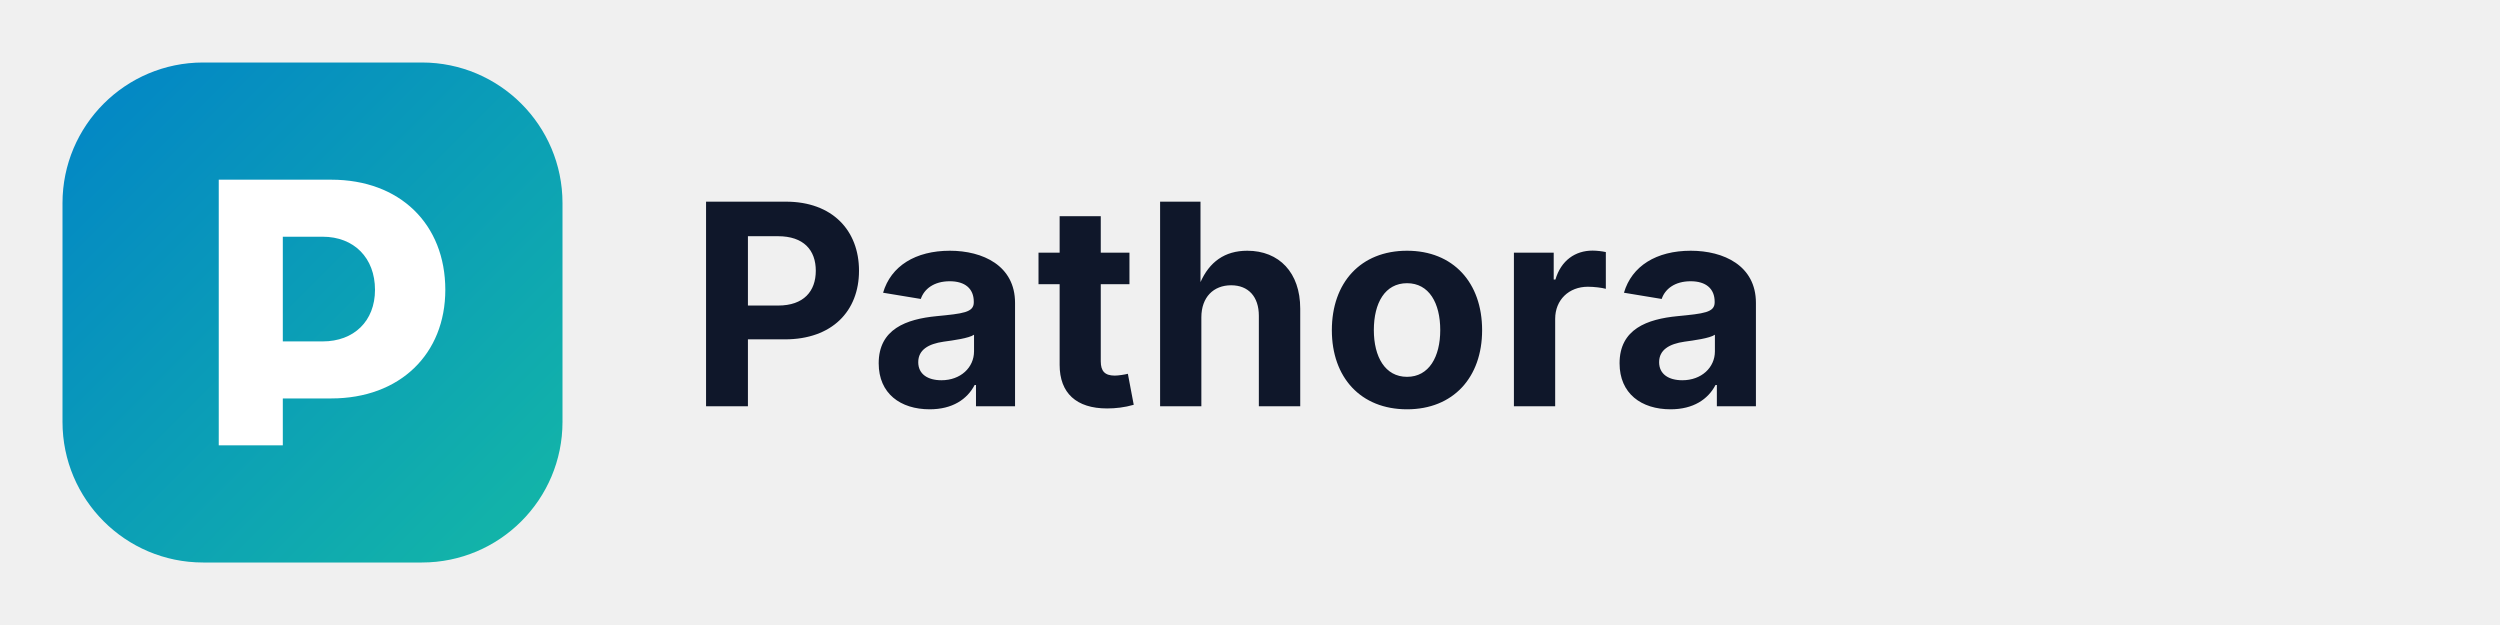
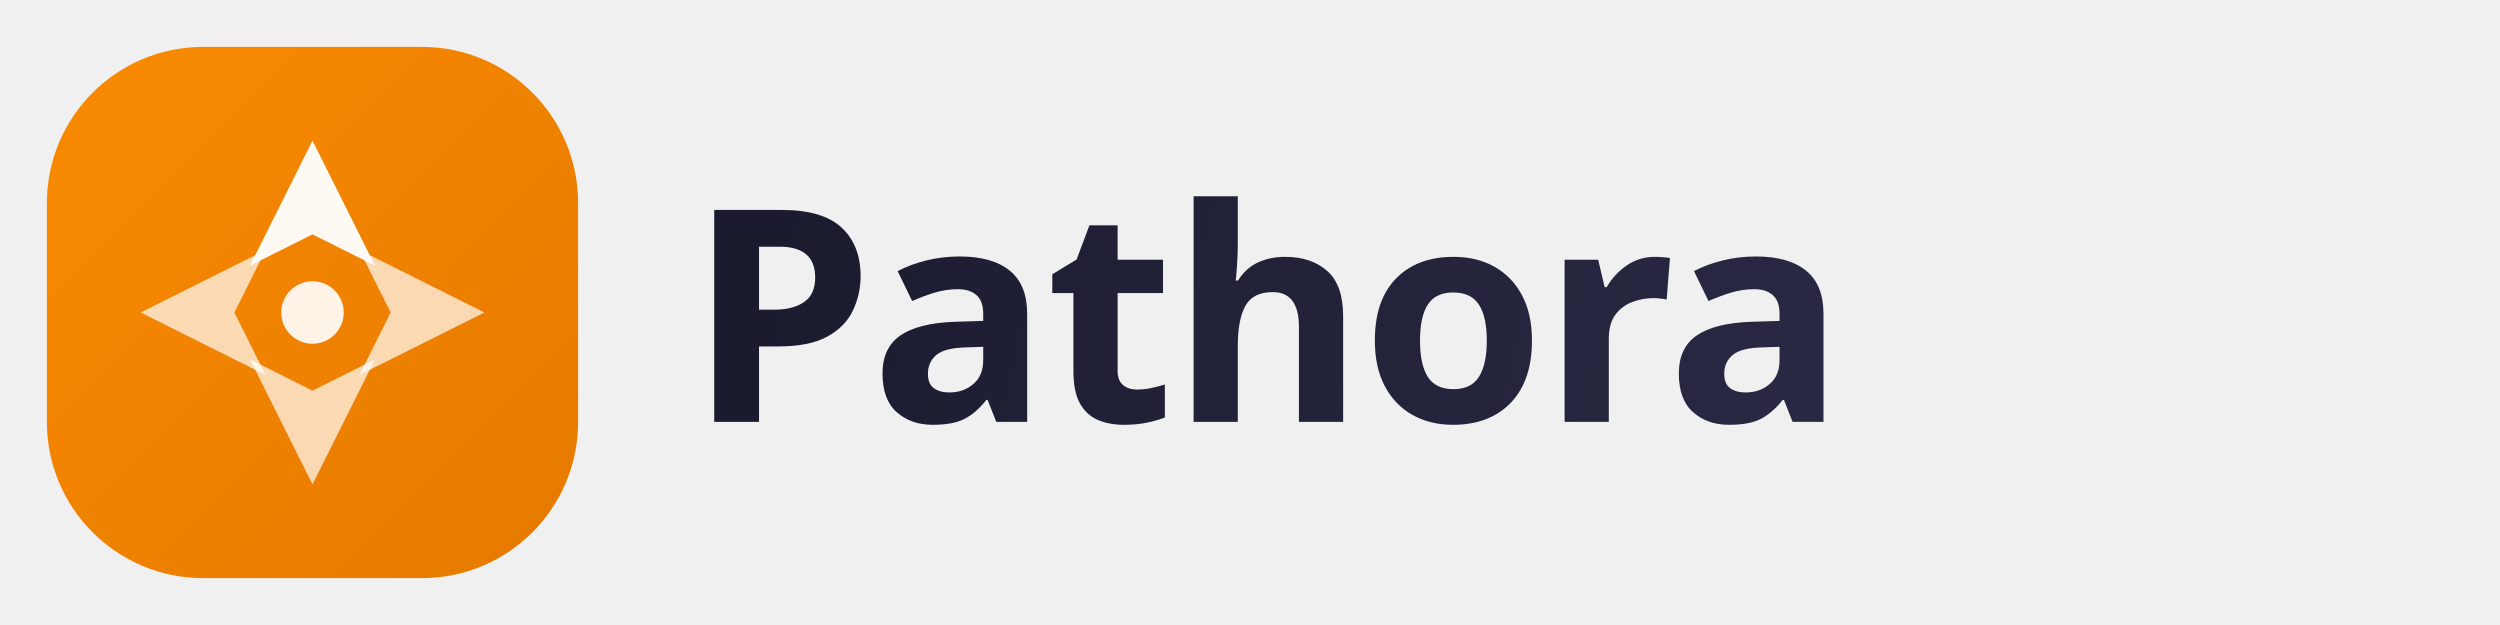
<svg xmlns="http://www.w3.org/2000/svg" width="320" height="80" viewBox="0 0 320 80" fill="none">
  <defs>
-     <linearGradient id="pathoraMarkGradient" x1="8" y1="8" x2="72" y2="72" gradientUnits="userSpaceOnUse">
-       <stop stop-color="#0284C7" />
-       <stop offset="1" stop-color="#14B8A6" />
+     <linearGradient id="pathoraMarkGradient" x1="4" y1="4" x2="72" y2="72" gradientUnits="userSpaceOnUse">
+       <stop stop-color="#FA8B02" />
+       <stop offset="1" stop-color="#E67A00" />
+     </linearGradient>
+     <linearGradient id="pathoraTextGradient" x1="88" y1="20" x2="280" y2="60" gradientUnits="userSpaceOnUse">
+       <stop stop-color="#1a1a2e" />
+       <stop offset="1" stop-color="#2d2d4a" />
    </linearGradient>
  </defs>
-   <rect x="8" y="8" width="64" height="64" rx="18" fill="url(#pathoraMarkGradient)" />
-   <path d="M28 57V23H42.4C51.2 23 57 28.7 57 37.1C57 45.3 51.2 51 42.4 51H36.2V57H28ZM36.2 43.7H41.3C45.3 43.7 48 41.1 48 37.1C48 33 45.3 30.3 41.3 30.3H36.2V43.7Z" fill="white" />
-   <text x="88" y="52" fill="#0F172A" font-family="Segoe UI, Inter, Arial, sans-serif" font-size="36" font-weight="700" letter-spacing="0.4">Pathora</text>
+   <rect x="6" y="6" width="68" height="68" rx="20" fill="url(#pathoraMarkGradient)" />
+   <path d="M40 18L48 34L40 30L32 34L40 18Z" fill="white" opacity="0.95" />
+   <path d="M40 62L32 46L40 50L48 46L40 62Z" fill="white" opacity="0.7" />
+   <path d="M18 40L34 32L30 40L34 48L18 40Z" fill="white" opacity="0.7" />
+   <path d="M62 40L46 48L50 40L46 32L62 40Z" fill="white" opacity="0.7" />
+   <circle cx="40" cy="40" r="4" fill="white" opacity="0.9" />
+   <text x="88" y="54" fill="url(#pathoraTextGradient)" font-family="'Outfit', 'Space Grotesk', system-ui, sans-serif" font-size="38" font-weight="700" letter-spacing="-0.5">Pathora</text>
</svg>
